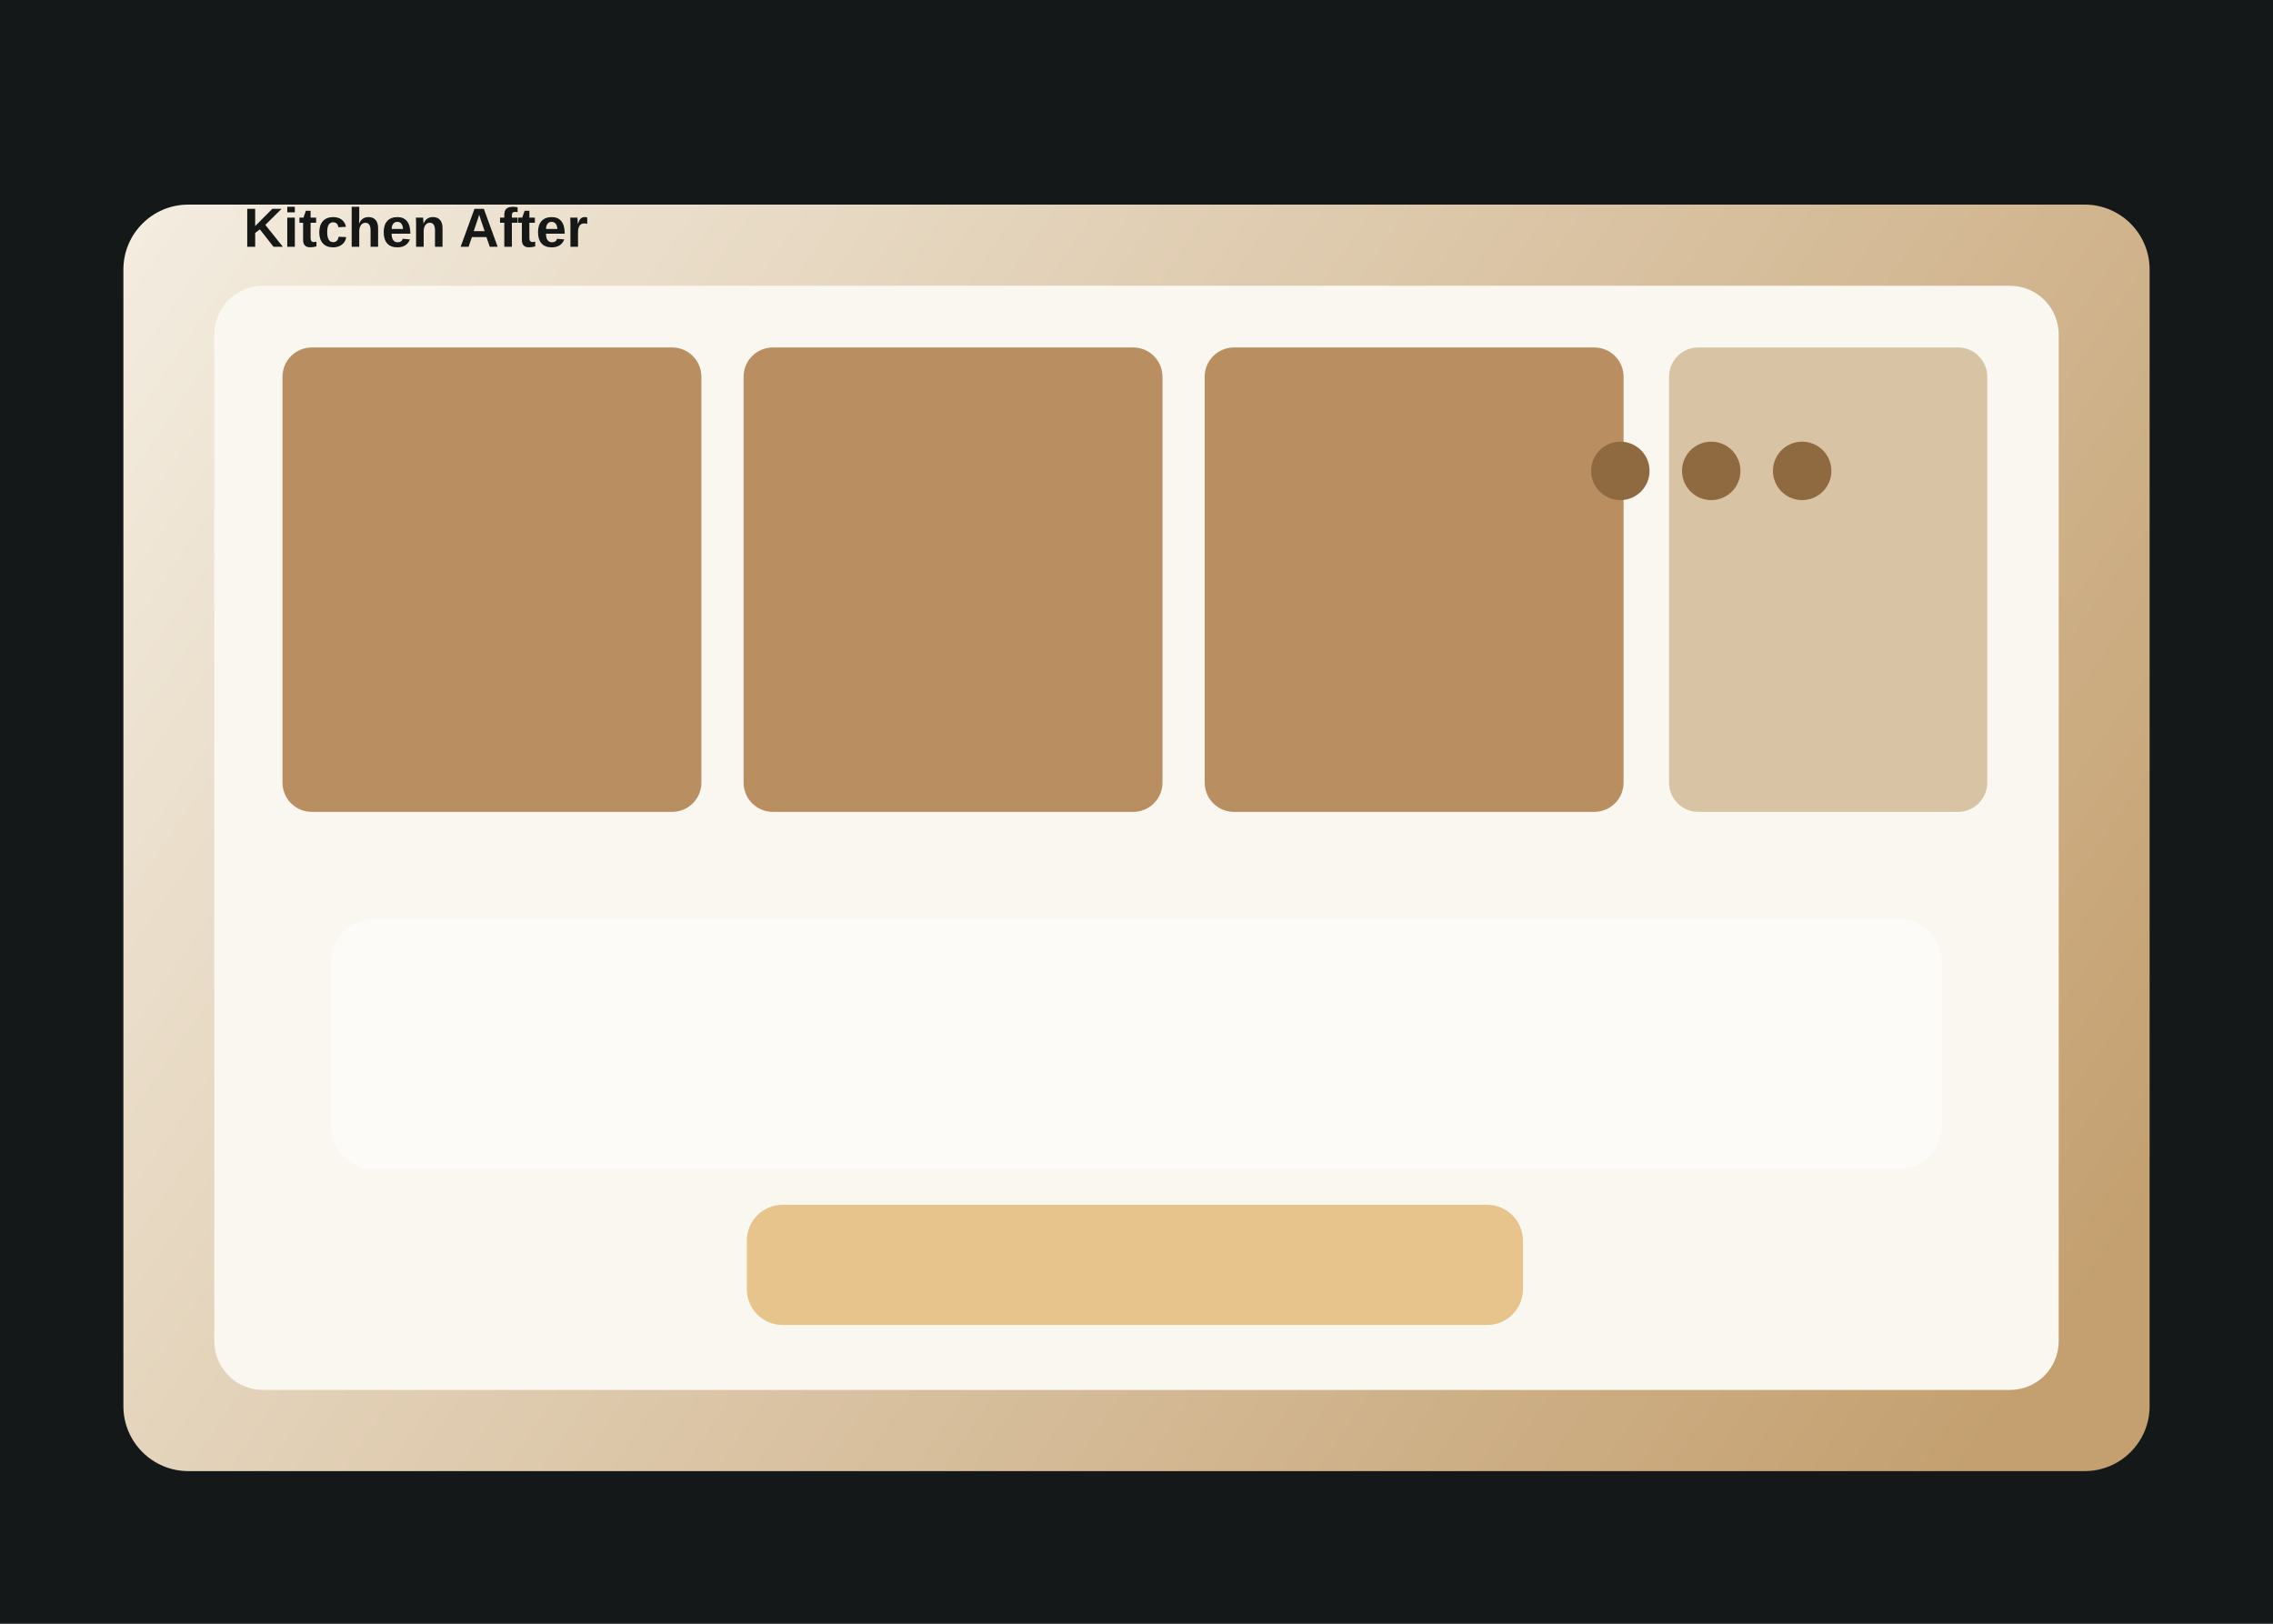
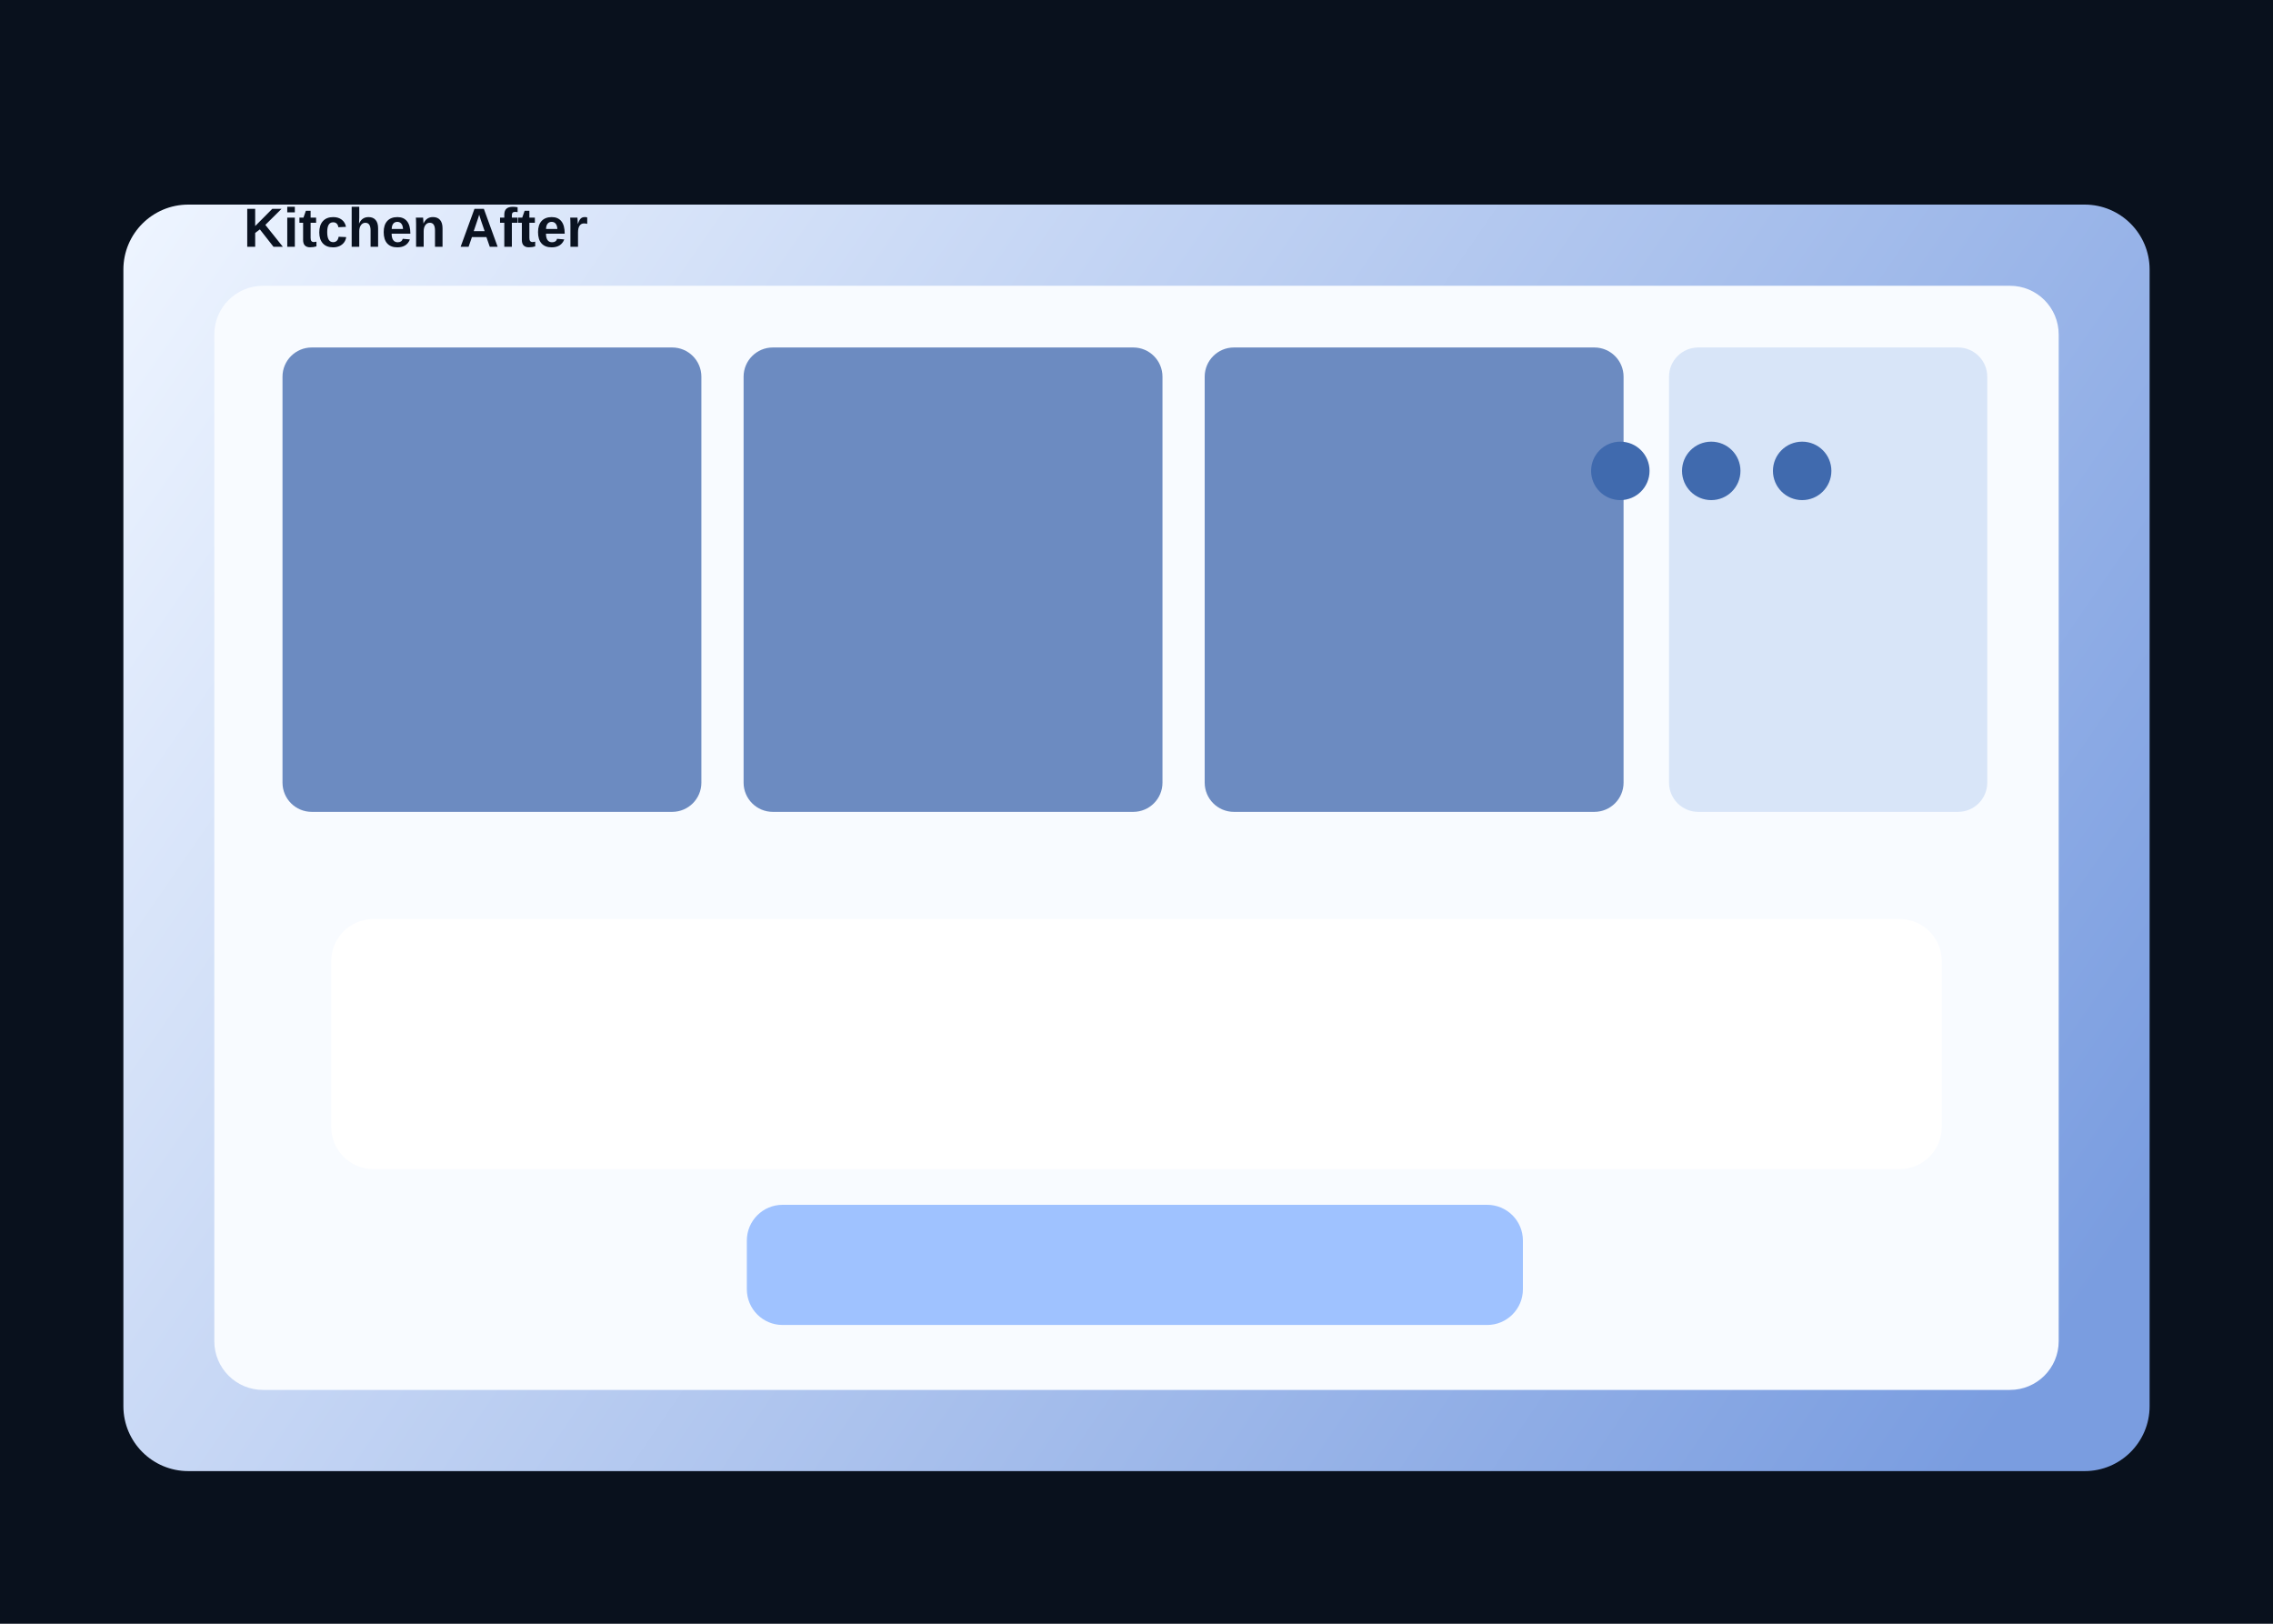
<svg xmlns="http://www.w3.org/2000/svg" width="1400" height="1000" viewBox="0 0 1400 1000" fill="none">
  <defs>
    <linearGradient id="kitchen-bg" x1="102" y1="118" x2="1224" y2="890" gradientUnits="userSpaceOnUse">
-       <stop stop-color="#F3ECDF" />
-       <stop offset="1" stop-color="#C4A070" />
+       <stop stop-color="#EDF4FF" />
+       <stop offset="1" stop-color="#7A9DE0" />
    </linearGradient>
  </defs>
-   <rect width="1400" height="1000" fill="#141818" />
+   <rect width="1400" height="1000" fill="#09111D" />
  <rect x="76" y="126" width="1248" height="780" rx="40" fill="url(#kitchen-bg)" />
-   <rect x="132" y="176" width="1136" height="680" rx="30" fill="#FAF7F1" />
-   <rect x="174" y="214" width="258" height="286" rx="18" fill="#B98F61" />
-   <rect x="458" y="214" width="258" height="286" rx="18" fill="#B98F61" />
-   <rect x="742" y="214" width="258" height="286" rx="18" fill="#B98F61" />
-   <rect x="1028" y="214" width="196" height="286" rx="18" fill="#D8C4A4" />
-   <rect x="204" y="566" width="992" height="154" rx="26" fill="#FDFBF8" />
-   <rect x="460" y="742" width="478" height="74" rx="22" fill="#E6C48C" />
-   <circle cx="998" cy="290" r="18" fill="#8F6A40" />
-   <circle cx="1054" cy="290" r="18" fill="#8F6A40" />
-   <circle cx="1110" cy="290" r="18" fill="#8F6A40" />
-   <text x="150" y="152" fill="#161818" font-family="Sora, Arial, sans-serif" font-size="34" font-weight="700">Kitchen After</text>
+   <rect x="132" y="176" width="1136" height="680" rx="30" fill="#F8FBFF" />
+   <rect x="174" y="214" width="258" height="286" rx="18" fill="#6C8BC1" />
+   <rect x="458" y="214" width="258" height="286" rx="18" fill="#6C8BC1" />
+   <rect x="742" y="214" width="258" height="286" rx="18" fill="#6C8BC1" />
+   <rect x="1028" y="214" width="196" height="286" rx="18" fill="#D8E5F8" />
+   <rect x="204" y="566" width="992" height="154" rx="26" fill="#FFFFFF" />
+   <rect x="460" y="742" width="478" height="74" rx="22" fill="#9FC2FF" />
+   <circle cx="998" cy="290" r="18" fill="#406AAE" />
+   <circle cx="1054" cy="290" r="18" fill="#406AAE" />
+   <circle cx="1110" cy="290" r="18" fill="#406AAE" />
+   <text x="150" y="152" fill="#0A1220" font-family="Sora, Arial, sans-serif" font-size="34" font-weight="700">Kitchen After</text>
</svg>
